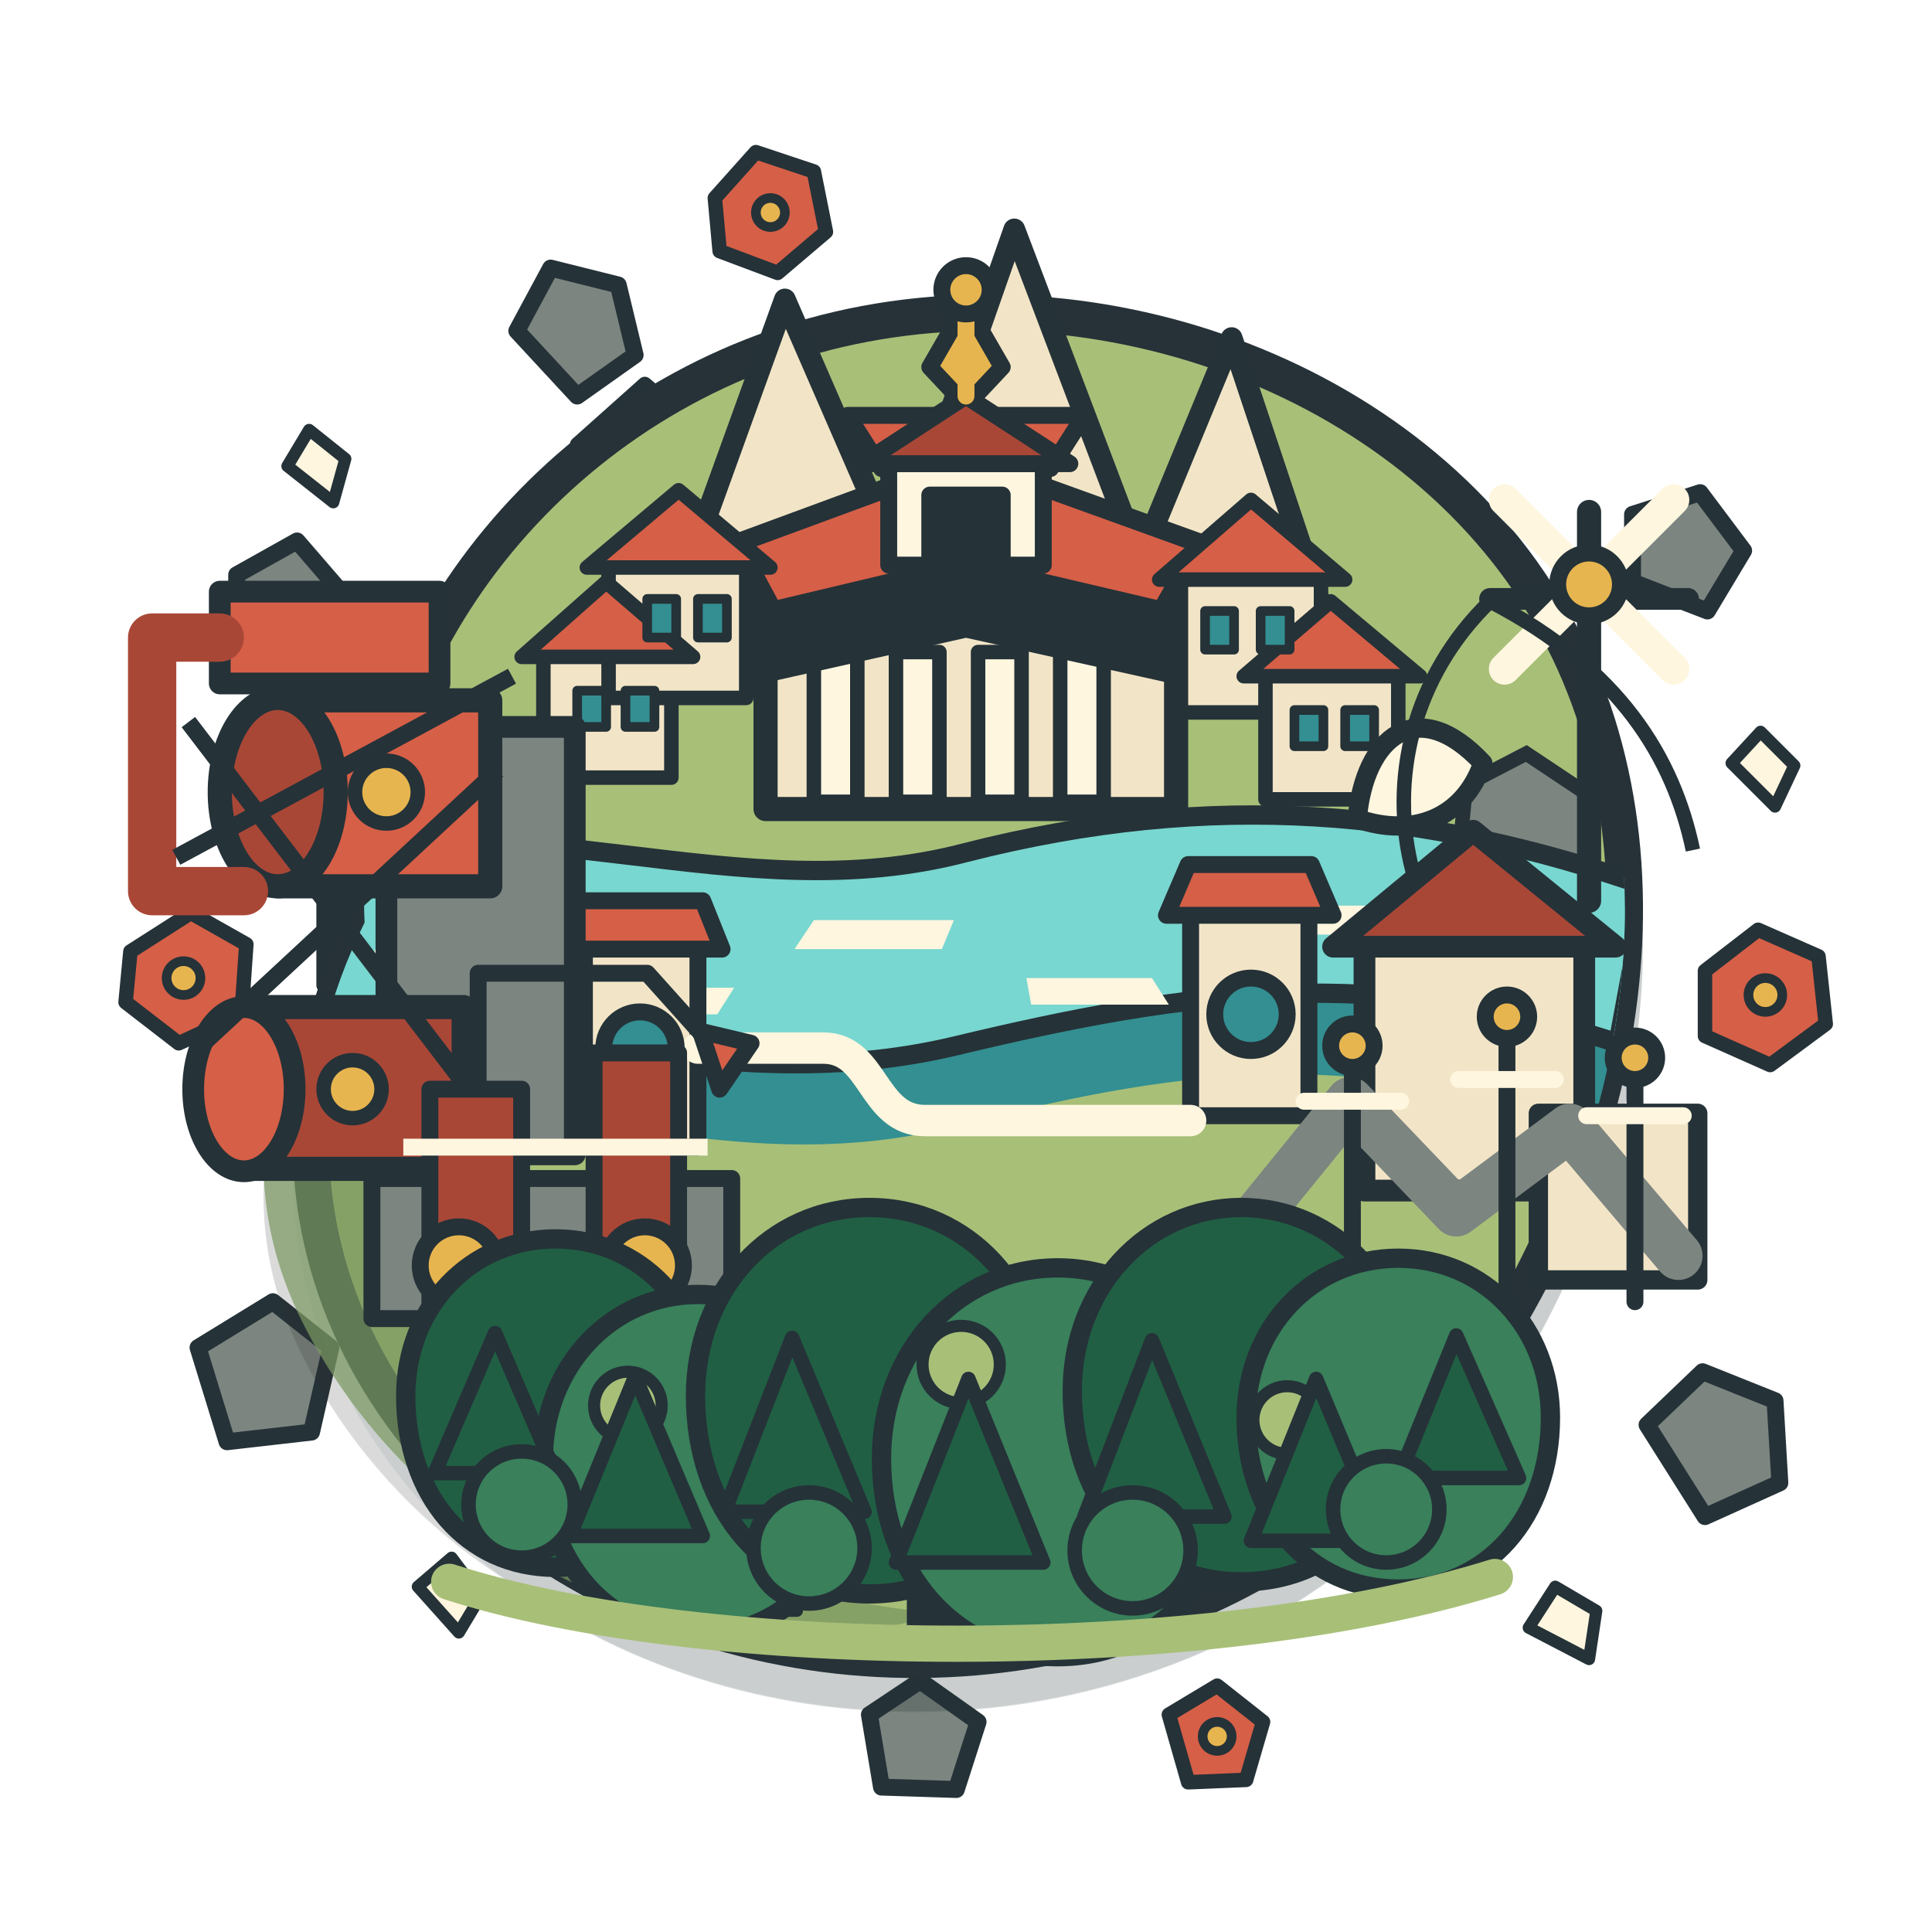
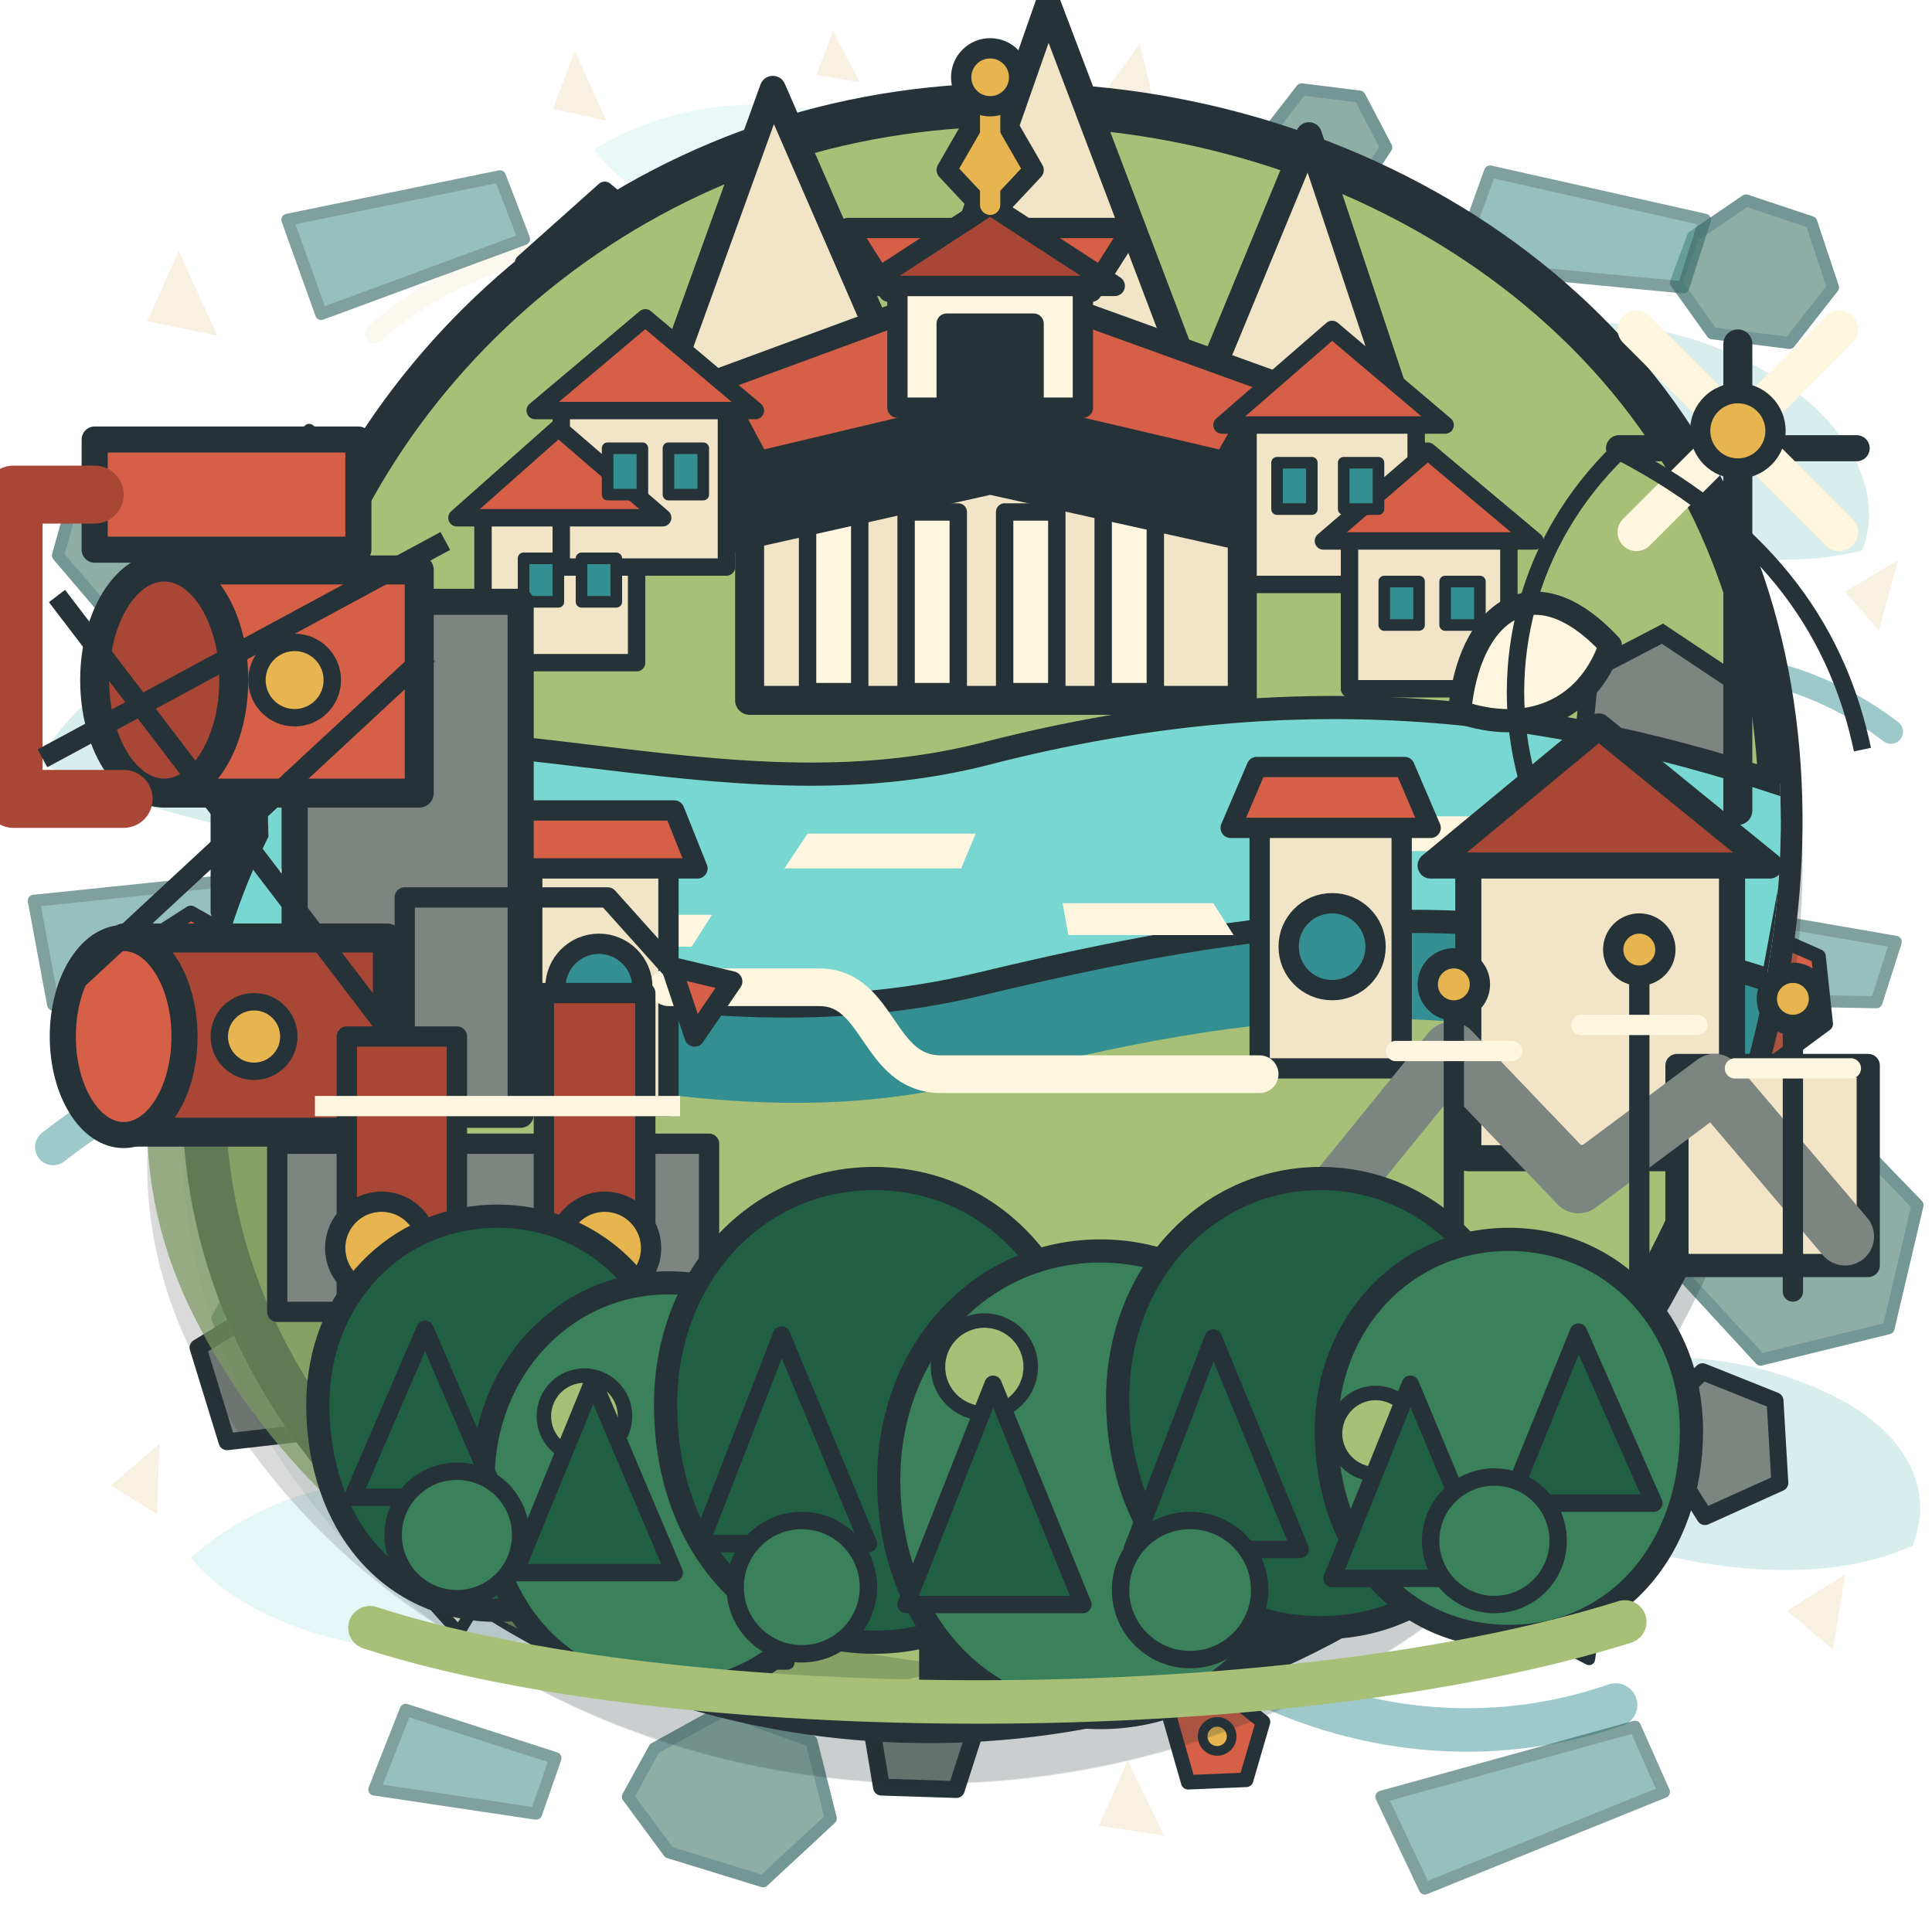
<svg xmlns="http://www.w3.org/2000/svg" viewBox="0 0 800 800" role="presentation" aria-hidden="true">
  <defs>
    <clipPath id="fallback-core-clip">
      <path d="M151 382C146 274 225 170 337 139C449 108 584 154 642 255C700 356 671 493 598 585C525 677 391 713 275 668C159 623 91 503 151 382Z" />
    </clipPath>
    <filter id="fallback-soft-shadow" x="-20%" y="-20%" width="140%" height="150%">
      <feDropShadow dx="0" dy="14" stdDeviation="0" flood-color="#253238" flood-opacity=".24" />
    </filter>
  </defs>
+   <g id="fallback-rear-atmosphere" fill="#73c3c0" opacity=".28">
+     <path d="M16 315C43 270 98 252 146 267C181 278 205 302 208 330C177 350 130 353 92 342C57 333 34 326 16 315Z" />
+     <path d="M570 160C615 124 686 126 733 155C765 174 781 204 771 228C731 238 679 227 644 209C614 194 589 178 570 160Z" />
+     <path d="M601 590C648 555 715 554 763 580C790 595 801 617 792 640C755 657 700 651 658 634C632 624 612 608 601 590Z" />
+     <path d="M79 645C112 616 157 606 198 619C224 627 245 644 250 665C222 683 181 687 145 680C116 674 92 661 79 645Z" fill="#78d7d0" opacity=".72" />
+     <path d="M246 62C284 38 335 38 371 57C392 68 406 84 406 101C372 112 330 108 298 96C273 87 256 75 246 62Z" fill="#78d7d0" opacity=".58" />
+   </g>
+   <g id="fallback-rear-rings" fill="none" stroke="#338f91" stroke-linecap="round" opacity=".48">
+     <path d="M22 475C74 434 136 421 193 434" stroke-width="15" />
+     <path d="M627 291C681 265 740 270 783 303" stroke-width="10" />
+     <path d="M513 692C561 718 617 724 669 706" stroke-width="18" />
+     <path d="M155 138C187 111 223 99 261 104" stroke="#f2e5c7" stroke-width="8" opacity=".58" />
+   </g>
+   <g id="fallback-rear-rocks" fill="#638f82" stroke="#3d6f6b" stroke-width="5" stroke-linejoin="round" opacity=".72">
+     <path d="M31 205l38-25 41 13 12 38-27 34-48-8-23-27z" />
+     <path d="M701 98l22-15 27 9 9 27-18 23-32-4-15-21z" />
+     <path d="M713 487l52-18 29 30-12 51-53 13-35-38z" />
+     <path d="M271 724l29-16 36 13 8 32-28 26-39-12-17-23z" />
+     <path d="M525 55l14-18 24 3 11 21-13 20-26 2-13-15z" />
+     <path d="M96 535l18-12 22 9 4 22-19 16-24-9-7-15z" />
+   </g>
+   <g id="fallback-rear-scraps" fill="#5f9f98" stroke="#3d6f6b" stroke-width="5" stroke-linejoin="round" opacity=".66">
+     <path d="M119 91l88-18 10 26-84 31z" />
+     <path d="M617 71l89 20-9 28-94-9z" />
+     <path d="M14 373l116-12 5 24-113 31z" />
+     <path d="M681 372l104 18-8 25-110-2z" />
+     <path d="M572 744l105-29 12 27-99 40z" />
+     <path d="M168 708l62 20-8 23-67-10z" />
+   </g>
+   <g id="fallback-rear-flecks" fill="#f2e5c7" opacity=".56">
+     <path d="M61 133l13-29 16 35z" />
+     <path d="M229 45l9-24 13 29z" />
+     <path d="M454 43l18-25 8 34z" />
+     <path d="M764 245l22-13-8 29z" />
+     <path d="M740 667l24-15-5 31z" />
+     <path d="M455 756l12-27 15 31z" />
+     <path d="M46 615l20-17-1 29z" />
+     <path d="M338 31l7-18 11 21z" />
+   </g>
  <g id="fallback-exterior-debris" fill="#7c8580" stroke="#253238" stroke-width="7" stroke-linejoin="round">
    <path d="M98 238l25-14 19 22-13 30-31-8z" />
    <path d="M676 213l28-9 18 24-15 25-31-12z" />
    <path d="M82 558l31-19 24 19-8 35-35 4z" />
    <path d="M682 590l23-22 30 12 2 34-31 14z" />
    <path d="M360 710l21-14 24 17-9 28-31-1z" />
    <path d="M214 137l14-26 28 7 7 29-24 17z" />
    <g fill="#fff6df" stroke-width="5">
      <path d="M119 193l9-15 15 12-5 18z" />
      <path d="M717 316l12-13 14 14-8 17z" />
      <path d="M633 674l11-17 17 10-3 20z" />
      <path d="M173 657l14-12 12 16-9 15z" />
    </g>
  </g>
  <g id="fallback-floating-debris" fill="#d65f47" stroke="#253238" stroke-width="6" stroke-linejoin="round">
    <path d="M54 394l25-16 23 13-2 29-26 12-22-17z" />
    <path d="M706 402l22-17 25 11 3 28-23 17-27-12z" />
    <path d="M296 82l17-19 24 8 5 25-20 17-24-9z" />
    <path d="M484 710l20-12 19 15-7 24-24 1z" />
    <g fill="#e7b54f" stroke-width="4">
      <circle cx="76" cy="405" r="7" />
      <circle cx="731" cy="412" r="7" />
      <circle cx="319" cy="88" r="6" />
      <circle cx="504" cy="719" r="6" />
    </g>
  </g>
-   <g id="fallback-backside-houses" fill="#253238" stroke="#253238" stroke-width="6" stroke-linejoin="round">
-     <path d="M134 350l37-32 38 31v59h-75z" />
-     <path d="M578 346l35-31 39 33v58h-74z" />
-     <path d="M239 184l28-25 31 26v47h-59z" />
-     <path d="M507 187l28-25 30 25v48h-58z" />
-     <g fill="#e7b54f" stroke="none">
-       <path d="M154 359h13v18h-13zM178 359h13v18h-13z" />
-       <path d="M596 356h13v18h-13zM621 356h13v18h-13z" />
-       <path d="M255 190h11v15h-11zM275 190h11v15h-11z" />
-       <path d="M521 192h11v15h-11zM541 192h11v15h-11z" />
-     </g>
-   </g>
-   <g id="fallback-planet-core" filter="url(#fallback-soft-shadow)">
-     <path d="M151 382C146 274 225 170 337 139C449 108 584 154 642 255C700 356 671 493 598 585C525 677 391 713 275 668C159 623 91 503 151 382Z" fill="#a8bf78" stroke="#253238" stroke-width="15" stroke-linejoin="round" />
-     <path d="M171 474C190 588 281 661 391 668C286 699 173 643 125 547C104 505 105 462 121 421Z" fill="#78965f" opacity=".72" />
-     <g fill="#7c8580" stroke="#253238" stroke-width="6">
-       <path d="M168 314l24-19 29 10 8 29-23 21-31-8z" />
-       <path d="M607 325l25-13 27 18-2 31-29 14-24-19z" />
-       <path d="M194 543l32-11 22 26-12 31-35 2-17-25z" />
-       <path d="M568 548l29-17 27 22-5 34-34 9-24-25z" />
-     </g>
-   </g>
-   <g id="fallback-water-band" clip-path="url(#fallback-core-clip)">
-     <path d="M105 370C216 340 302 390 399 365C501 339 577 342 686 380L668 471C565 433 494 441 397 466C293 493 211 440 119 465Z" fill="#338f91" />
-     <path d="M112 356C218 330 305 378 400 353C502 327 590 335 682 367L670 432C570 399 492 410 396 433C292 458 206 410 113 436Z" fill="#78d7d0" stroke="#253238" stroke-width="8" />
-     <g fill="#fff6df">
-       <path d="M160 384h65l-8 12h-63z" />
-       <path d="M256 409h48l-7 11h-47z" />
-       <path d="M337 381h58l-5 12h-61z" />
-       <path d="M425 405h52l7 11h-57z" />
-       <path d="M510 375h63l9 12h-68z" />
-       <path d="M596 403h38l7 10h-43z" />
-     </g>
-   </g>
-   <g id="fallback-water-works" stroke="#253238" stroke-width="7" stroke-linejoin="round">
-     <path d="M242 392v83h47v-83z" fill="#f2e5c7" />
-     <path d="M232 393h67l-8-20h-51z" fill="#d65f47" />
-     <path d="M493 377v85h49v-85z" fill="#f2e5c7" />
-     <path d="M483 379h69l-9-21h-51z" fill="#d65f47" />
-     <path d="M289 434h52c21 0 20 30 42 30h110" fill="none" stroke="#fff6df" stroke-width="13" stroke-linecap="round" />
-     <g fill="#338f91">
-       <circle cx="265" cy="434" r="15" />
-       <circle cx="518" cy="420" r="15" />
-     </g>
-   </g>
-   <g id="fallback-temple" stroke="#253238" stroke-linejoin="round">
-     <path d="M282 243l43-119 47 108 48-137 52 137 38-92 40 120z" fill="#f2e5c7" stroke-width="9" />
-     <path d="M317 255h170v80H317z" fill="#f2e5c7" stroke-width="10" />
-     <g fill="#fff6df" stroke-width="6">
-       <path d="M337 270h18v62h-18z" />
-       <path d="M371 270h18v62h-18z" />
-       <path d="M405 270h18v62h-18z" />
-       <path d="M439 270h18v62h-18z" />
-     </g>
-     <path d="M286 252l114-39 116 39-17 30-99-22-98 22z" fill="#253238" stroke-width="8" />
-     <path d="M305 225l95-35 97 35-16 28-81-19-80 19z" fill="#d65f47" stroke-width="8" />
-     <path d="M400 190v-38" fill="none" stroke="#e7b54f" stroke-width="10" stroke-linecap="round" />
-     <path d="M400 126l15 26-15 16-15-16z" fill="#e7b54f" stroke-width="7" />
-   </g>
-   <g id="fallback-summit-shrine" stroke="#253238" stroke-width="7" stroke-linejoin="round">
-     <path d="M351 172h98l-14 22h-70z" fill="#d65f47" />
-     <path d="M368 192h64v42h-64z" fill="#fff6df" />
-     <path d="M357 192l43-28 43 28z" fill="#a94737" />
-     <path d="M385 205h30v29h-30z" fill="#253238" />
-     <path d="M400 164v-35" fill="none" stroke="#e7b54f" stroke-linecap="round" />
-     <circle cx="400" cy="120" r="10" fill="#e7b54f" />
-   </g>
-   <g id="fallback-mountain-village" stroke="#253238" stroke-width="6" stroke-linejoin="round">
-     <g fill="#f2e5c7">
-       <path d="M225 270h53v52h-53z" />
-       <path d="M252 233h57v56h-57z" />
-       <path d="M489 238h58v57h-58z" />
-       <path d="M524 278h55v53h-55z" />
-     </g>
-     <g fill="#d65f47">
-       <path d="M216 272l35-31 36 31z" />
-       <path d="M243 235l38-32 38 32z" />
-       <path d="M480 240l38-33 39 33z" />
-       <path d="M515 280l36-31 37 31z" />
-     </g>
-     <g fill="#338f91" stroke-width="4">
-       <path d="M239 286h12v15h-12zM259 286h12v15h-12z" />
-       <path d="M268 248h12v16h-12zM289 248h12v16h-12z" />
-       <path d="M499 253h12v16h-12zM522 253h12v16h-12z" />
-       <path d="M536 294h12v15h-12zM557 294h12v15h-12z" />
-     </g>
-   </g>
-   <g id="fallback-industrial-machinery" stroke="#253238" stroke-linejoin="round">
-     <path d="M160 301h78v177h-78z" fill="#7c8580" stroke-width="9" />
-     <path d="M115 290h88v77h-88z" fill="#d65f47" stroke-width="10" />
-     <ellipse cx="115" cy="328" rx="24" ry="39" fill="#a94737" stroke-width="10" />
-     <path d="M101 417h91v67h-91z" fill="#a94737" stroke-width="10" />
-     <ellipse cx="101" cy="451" rx="21" ry="34" fill="#d65f47" stroke-width="9" />
-     <path d="M91 245h91v38H91z" fill="#d65f47" stroke-width="9" />
-     <path d="M91 264H63v105h38" fill="none" stroke="#a94737" stroke-width="20" stroke-linecap="round" />
-     <g fill="none" stroke-width="7">
-       <path d="M78 299l129 169" />
-       <path d="M73 355l139-75" />
-       <path d="M81 435l125-116" />
-     </g>
-     <g fill="#e7b54f" stroke-width="6">
-       <circle cx="160" cy="328" r="13" />
-       <circle cx="146" cy="451" r="12" />
-     </g>
-   </g>
-   <g id="fallback-industrial-yard" stroke="#253238" stroke-width="7" stroke-linejoin="round">
-     <path d="M154 488h149v58H154z" fill="#7c8580" />
-     <path d="M178 451h38v95h-38zM246 436h35v110h-35z" fill="#a94737" />
-     <path d="M167 475h126" fill="none" stroke="#fff6df" />
-     <g fill="#e7b54f">
-       <circle cx="190" cy="524" r="16" />
-       <circle cx="267" cy="524" r="16" />
-     </g>
-     <path d="M198 449v-46h70l26 29" fill="none" stroke-linecap="round" />
-     <path d="M290 427l21 5-13 19z" fill="#d65f47" />
-   </g>
-   <g id="fallback-utility-antenna" stroke="#253238" stroke-linejoin="round">
-     <path d="M565 390h91v103h-91z" fill="#f2e5c7" stroke-width="9" />
-     <path d="M552 392l58-48 59 48z" fill="#a94737" stroke-width="9" />
-     <path d="M637 461h66v69h-66z" fill="#f2e5c7" stroke-width="8" />
-     <path d="M658 212v161" fill="none" stroke-width="10" stroke-linecap="round" />
-     <path d="M617 248h82" fill="none" stroke-width="9" stroke-linecap="round" />
-     <path d="M658 242l-35-35M658 242l35-35M658 242l-35 35M658 242l35 35" fill="none" stroke="#fff6df" stroke-width="13" stroke-linecap="round" />
-     <circle cx="658" cy="242" r="13" fill="#e7b54f" stroke-width="7" />
-     <path d="M614 316c-27-29-49-11-52 23 23 8 44 0 52-23z" fill="#fff6df" stroke-width="8" />
-     <path d="M617 249c54 28 76 65 84 103M617 249c-32 31-42 74-32 112" fill="none" stroke-width="6" />
-   </g>
-   <g id="fallback-utility-ridge" stroke="#253238" stroke-width="7" stroke-linejoin="round">
-     <path d="M520 504l39-48 44 46 47-35 45 53" fill="none" stroke="#7c8580" stroke-width="20" stroke-linecap="round" />
-     <path d="M560 433v116M624 421v128M677 438v101" fill="none" stroke-linecap="round" />
-     <path d="M540 456h40M604 447h40M657 462h40" fill="none" stroke="#fff6df" stroke-linecap="round" />
-     <g fill="#e7b54f">
-       <circle cx="560" cy="433" r="9" />
-       <circle cx="624" cy="421" r="9" />
-       <circle cx="677" cy="438" r="9" />
-     </g>
-   </g>
-   <g id="fallback-lower-canopy" stroke="#253238" stroke-linejoin="round">
-     <g fill="#253238" stroke-width="5">
-       <path d="M202 555h14v78h-14z" />
-       <path d="M258 577h14v79h-14z" />
-       <path d="M316 565h14v102h-14z" />
-       <path d="M378 579h14v97h-14z" />
-       <path d="M442 564h14v103h-14z" />
-       <path d="M505 576h14v78h-14z" />
-       <path d="M558 550h14v84h-14z" />
-     </g>
-     <g stroke-width="8">
-       <path d="M168 578c0-37 27-65 62-65s62 28 62 65c0 41-25 71-62 71s-62-30-62-71z" fill="#205f43" />
-       <path d="M225 604c0-38 28-68 64-68s64 30 64 68c0 42-26 73-64 73s-64-31-64-73z" fill="#39805b" />
-       <path d="M288 578c0-44 31-78 72-78s72 34 72 78c0 47-29 82-72 82s-72-35-72-82z" fill="#205f43" />
-       <path d="M365 604c0-45 32-79 73-79s73 34 73 79c0 47-30 82-73 82s-73-35-73-82z" fill="#39805b" />
-       <path d="M444 576c0-43 31-76 70-76s70 33 70 76c0 45-28 79-70 79s-70-34-70-79z" fill="#205f43" />
-       <path d="M516 587c0-37 27-66 63-66s63 29 63 66c0 41-26 71-63 71s-63-30-63-71z" fill="#39805b" />
-     </g>
-     <g fill="#a8bf78" stroke-width="5">
-       <circle cx="260" cy="582" r="14" />
-       <circle cx="398" cy="565" r="16" />
-       <circle cx="533" cy="588" r="14" />
-     </g>
-   </g>
-   <g id="fallback-forest-belt" stroke="#253238" stroke-width="6" stroke-linejoin="round">
-     <g fill="#205f43">
-       <path d="M180 610l25-58 25 58z" />
-       <path d="M236 636l27-66 28 66z" />
-       <path d="M300 626l28-72 30 72z" />
-       <path d="M371 647l30-76 31 76z" />
-       <path d="M449 628l28-73 30 73z" />
-       <path d="M518 638l27-67 28 67z" />
-       <path d="M579 612l24-59 26 59z" />
-     </g>
-     <g fill="#39805b">
-       <circle cx="216" cy="623" r="22" />
-       <circle cx="335" cy="641" r="23" />
-       <circle cx="469" cy="642" r="24" />
-       <circle cx="574" cy="625" r="22" />
-     </g>
-     <path d="M186 655c105 34 315 35 433-2" fill="none" stroke="#a8bf78" stroke-width="15" stroke-linecap="round" />
+   <g id="fallback-planet-artwork" transform="translate(-70 -112) scale(1.2)">
+     <g id="fallback-backside-houses" fill="#253238" stroke="#253238" stroke-width="6" stroke-linejoin="round">
+       <path d="M134 350l37-32 38 31v59h-75z" />
+       <path d="M578 346l35-31 39 33v58h-74z" />
+       <path d="M239 184l28-25 31 26v47h-59z" />
+       <path d="M507 187l28-25 30 25v48h-58z" />
+       <g fill="#e7b54f" stroke="none">
+         <path d="M154 359h13v18h-13zM178 359h13v18h-13z" />
+         <path d="M596 356h13v18h-13zM621 356h13v18h-13z" />
+         <path d="M255 190h11v15h-11zM275 190h11v15h-11z" />
+         <path d="M521 192h11v15h-11zM541 192h11v15h-11z" />
+       </g>
+     </g>
+     <g id="fallback-planet-core" filter="url(#fallback-soft-shadow)">
+       <path d="M151 382C146 274 225 170 337 139C449 108 584 154 642 255C700 356 671 493 598 585C525 677 391 713 275 668C159 623 91 503 151 382Z" fill="#a8bf78" stroke="#253238" stroke-width="15" stroke-linejoin="round" />
+       <path d="M171 474C190 588 281 661 391 668C286 699 173 643 125 547C104 505 105 462 121 421Z" fill="#78965f" opacity=".72" />
+       <g fill="#7c8580" stroke="#253238" stroke-width="6">
+         <path d="M168 314l24-19 29 10 8 29-23 21-31-8z" />
+         <path d="M607 325l25-13 27 18-2 31-29 14-24-19z" />
+         <path d="M194 543l32-11 22 26-12 31-35 2-17-25z" />
+         <path d="M568 548l29-17 27 22-5 34-34 9-24-25z" />
+       </g>
+     </g>
+     <g id="fallback-water-band" clip-path="url(#fallback-core-clip)">
+       <path d="M105 370C216 340 302 390 399 365C501 339 577 342 686 380L668 471C565 433 494 441 397 466C293 493 211 440 119 465Z" fill="#338f91" />
+       <path d="M112 356C218 330 305 378 400 353C502 327 590 335 682 367L670 432C570 399 492 410 396 433C292 458 206 410 113 436Z" fill="#78d7d0" stroke="#253238" stroke-width="8" />
+       <g fill="#fff6df">
+         <path d="M160 384h65l-8 12h-63z" />
+         <path d="M256 409h48l-7 11h-47z" />
+         <path d="M337 381h58l-5 12h-61z" />
+         <path d="M425 405h52l7 11h-57z" />
+         <path d="M510 375h63l9 12h-68z" />
+         <path d="M596 403h38l7 10h-43z" />
+       </g>
+     </g>
+     <g id="fallback-water-works" stroke="#253238" stroke-width="7" stroke-linejoin="round">
+       <path d="M242 392v83h47v-83z" fill="#f2e5c7" />
+       <path d="M232 393h67l-8-20h-51z" fill="#d65f47" />
+       <path d="M493 377v85h49v-85z" fill="#f2e5c7" />
+       <path d="M483 379h69l-9-21h-51z" fill="#d65f47" />
+       <path d="M289 434h52c21 0 20 30 42 30h110" fill="none" stroke="#fff6df" stroke-width="13" stroke-linecap="round" />
+       <g fill="#338f91">
+         <circle cx="265" cy="434" r="15" />
+         <circle cx="518" cy="420" r="15" />
+       </g>
+     </g>
+     <g id="fallback-temple" stroke="#253238" stroke-linejoin="round">
+       <path d="M282 243l43-119 47 108 48-137 52 137 38-92 40 120z" fill="#f2e5c7" stroke-width="9" />
+       <path d="M317 255h170v80H317z" fill="#f2e5c7" stroke-width="10" />
+       <g fill="#fff6df" stroke-width="6">
+         <path d="M337 270h18v62h-18z" />
+         <path d="M371 270h18v62h-18z" />
+         <path d="M405 270h18v62h-18z" />
+         <path d="M439 270h18v62h-18z" />
+       </g>
+       <path d="M286 252l114-39 116 39-17 30-99-22-98 22z" fill="#253238" stroke-width="8" />
+       <path d="M305 225l95-35 97 35-16 28-81-19-80 19z" fill="#d65f47" stroke-width="8" />
+       <path d="M400 190v-38" fill="none" stroke="#e7b54f" stroke-width="10" stroke-linecap="round" />
+       <path d="M400 126l15 26-15 16-15-16z" fill="#e7b54f" stroke-width="7" />
+     </g>
+     <g id="fallback-summit-shrine" stroke="#253238" stroke-width="7" stroke-linejoin="round">
+       <path d="M351 172h98l-14 22h-70z" fill="#d65f47" />
+       <path d="M368 192h64v42h-64z" fill="#fff6df" />
+       <path d="M357 192l43-28 43 28z" fill="#a94737" />
+       <path d="M385 205h30v29h-30z" fill="#253238" />
+       <path d="M400 164v-35" fill="none" stroke="#e7b54f" stroke-linecap="round" />
+       <circle cx="400" cy="120" r="10" fill="#e7b54f" />
+     </g>
+     <g id="fallback-mountain-village" stroke="#253238" stroke-width="6" stroke-linejoin="round">
+       <g fill="#f2e5c7">
+         <path d="M225 270h53v52h-53z" />
+         <path d="M252 233h57v56h-57z" />
+         <path d="M489 238h58v57h-58z" />
+         <path d="M524 278h55v53h-55z" />
+       </g>
+       <g fill="#d65f47">
+         <path d="M216 272l35-31 36 31z" />
+         <path d="M243 235l38-32 38 32z" />
+         <path d="M480 240l38-33 39 33z" />
+         <path d="M515 280l36-31 37 31z" />
+       </g>
+       <g fill="#338f91" stroke-width="4">
+         <path d="M239 286h12v15h-12zM259 286h12v15h-12z" />
+         <path d="M268 248h12v16h-12zM289 248h12v16h-12z" />
+         <path d="M499 253h12v16h-12zM522 253h12v16h-12z" />
+         <path d="M536 294h12v15h-12zM557 294h12v15h-12z" />
+       </g>
+     </g>
+     <g id="fallback-industrial-machinery" stroke="#253238" stroke-linejoin="round">
+       <path d="M160 301h78v177h-78z" fill="#7c8580" stroke-width="9" />
+       <path d="M115 290h88v77h-88z" fill="#d65f47" stroke-width="10" />
+       <ellipse cx="115" cy="328" rx="24" ry="39" fill="#a94737" stroke-width="10" />
+       <path d="M101 417h91v67h-91z" fill="#a94737" stroke-width="10" />
+       <ellipse cx="101" cy="451" rx="21" ry="34" fill="#d65f47" stroke-width="9" />
+       <path d="M91 245h91v38H91z" fill="#d65f47" stroke-width="9" />
+       <path d="M91 264H63v105h38" fill="none" stroke="#a94737" stroke-width="20" stroke-linecap="round" />
+       <g fill="none" stroke-width="7">
+         <path d="M78 299l129 169" />
+         <path d="M73 355l139-75" />
+         <path d="M81 435l125-116" />
+       </g>
+       <g fill="#e7b54f" stroke-width="6">
+         <circle cx="160" cy="328" r="13" />
+         <circle cx="146" cy="451" r="12" />
+       </g>
+     </g>
+     <g id="fallback-industrial-yard" stroke="#253238" stroke-width="7" stroke-linejoin="round">
+       <path d="M154 488h149v58H154z" fill="#7c8580" />
+       <path d="M178 451h38v95h-38zM246 436h35v110h-35z" fill="#a94737" />
+       <path d="M167 475h126" fill="none" stroke="#fff6df" />
+       <g fill="#e7b54f">
+         <circle cx="190" cy="524" r="16" />
+         <circle cx="267" cy="524" r="16" />
+       </g>
+       <path d="M198 449v-46h70l26 29" fill="none" stroke-linecap="round" />
+       <path d="M290 427l21 5-13 19z" fill="#d65f47" />
+     </g>
+     <g id="fallback-utility-antenna" stroke="#253238" stroke-linejoin="round">
+       <path d="M565 390h91v103h-91z" fill="#f2e5c7" stroke-width="9" />
+       <path d="M552 392l58-48 59 48z" fill="#a94737" stroke-width="9" />
+       <path d="M637 461h66v69h-66z" fill="#f2e5c7" stroke-width="8" />
+       <path d="M658 212v161" fill="none" stroke-width="10" stroke-linecap="round" />
+       <path d="M617 248h82" fill="none" stroke-width="9" stroke-linecap="round" />
+       <path d="M658 242l-35-35M658 242l35-35M658 242l-35 35M658 242l35 35" fill="none" stroke="#fff6df" stroke-width="13" stroke-linecap="round" />
+       <circle cx="658" cy="242" r="13" fill="#e7b54f" stroke-width="7" />
+       <path d="M614 316c-27-29-49-11-52 23 23 8 44 0 52-23z" fill="#fff6df" stroke-width="8" />
+       <path d="M617 249c54 28 76 65 84 103M617 249c-32 31-42 74-32 112" fill="none" stroke-width="6" />
+     </g>
+     <g id="fallback-utility-ridge" stroke="#253238" stroke-width="7" stroke-linejoin="round">
+       <path d="M520 504l39-48 44 46 47-35 45 53" fill="none" stroke="#7c8580" stroke-width="20" stroke-linecap="round" />
+       <path d="M560 433v116M624 421v128M677 438v101" fill="none" stroke-linecap="round" />
+       <path d="M540 456h40M604 447h40M657 462h40" fill="none" stroke="#fff6df" stroke-linecap="round" />
+       <g fill="#e7b54f">
+         <circle cx="560" cy="433" r="9" />
+         <circle cx="624" cy="421" r="9" />
+         <circle cx="677" cy="438" r="9" />
+       </g>
+     </g>
+     <g id="fallback-lower-canopy" stroke="#253238" stroke-linejoin="round">
+       <g fill="#253238" stroke-width="5">
+         <path d="M202 555h14v78h-14z" />
+         <path d="M258 577h14v79h-14z" />
+         <path d="M316 565h14v102h-14z" />
+         <path d="M378 579h14v97h-14z" />
+         <path d="M442 564h14v103h-14z" />
+         <path d="M505 576h14v78h-14z" />
+         <path d="M558 550h14v84h-14z" />
+       </g>
+       <g stroke-width="8">
+         <path d="M168 578c0-37 27-65 62-65s62 28 62 65c0 41-25 71-62 71s-62-30-62-71z" fill="#205f43" />
+         <path d="M225 604c0-38 28-68 64-68s64 30 64 68c0 42-26 73-64 73s-64-31-64-73z" fill="#39805b" />
+         <path d="M288 578c0-44 31-78 72-78s72 34 72 78c0 47-29 82-72 82s-72-35-72-82z" fill="#205f43" />
+         <path d="M365 604c0-45 32-79 73-79s73 34 73 79c0 47-30 82-73 82s-73-35-73-82z" fill="#39805b" />
+         <path d="M444 576c0-43 31-76 70-76s70 33 70 76c0 45-28 79-70 79s-70-34-70-79z" fill="#205f43" />
+         <path d="M516 587c0-37 27-66 63-66s63 29 63 66c0 41-26 71-63 71s-63-30-63-71z" fill="#39805b" />
+       </g>
+       <g fill="#a8bf78" stroke-width="5">
+         <circle cx="260" cy="582" r="14" />
+         <circle cx="398" cy="565" r="16" />
+         <circle cx="533" cy="588" r="14" />
+       </g>
+     </g>
+     <g id="fallback-forest-belt" stroke="#253238" stroke-width="6" stroke-linejoin="round">
+       <g fill="#205f43">
+         <path d="M180 610l25-58 25 58z" />
+         <path d="M236 636l27-66 28 66z" />
+         <path d="M300 626l28-72 30 72z" />
+         <path d="M371 647l30-76 31 76z" />
+         <path d="M449 628l28-73 30 73z" />
+         <path d="M518 638l27-67 28 67z" />
+         <path d="M579 612l24-59 26 59z" />
+       </g>
+       <g fill="#39805b">
+         <circle cx="216" cy="623" r="22" />
+         <circle cx="335" cy="641" r="23" />
+         <circle cx="469" cy="642" r="24" />
+         <circle cx="574" cy="625" r="22" />
+       </g>
+       <path d="M186 655c105 34 315 35 433-2" fill="none" stroke="#a8bf78" stroke-width="15" stroke-linecap="round" />
+     </g>
  </g>
</svg>
